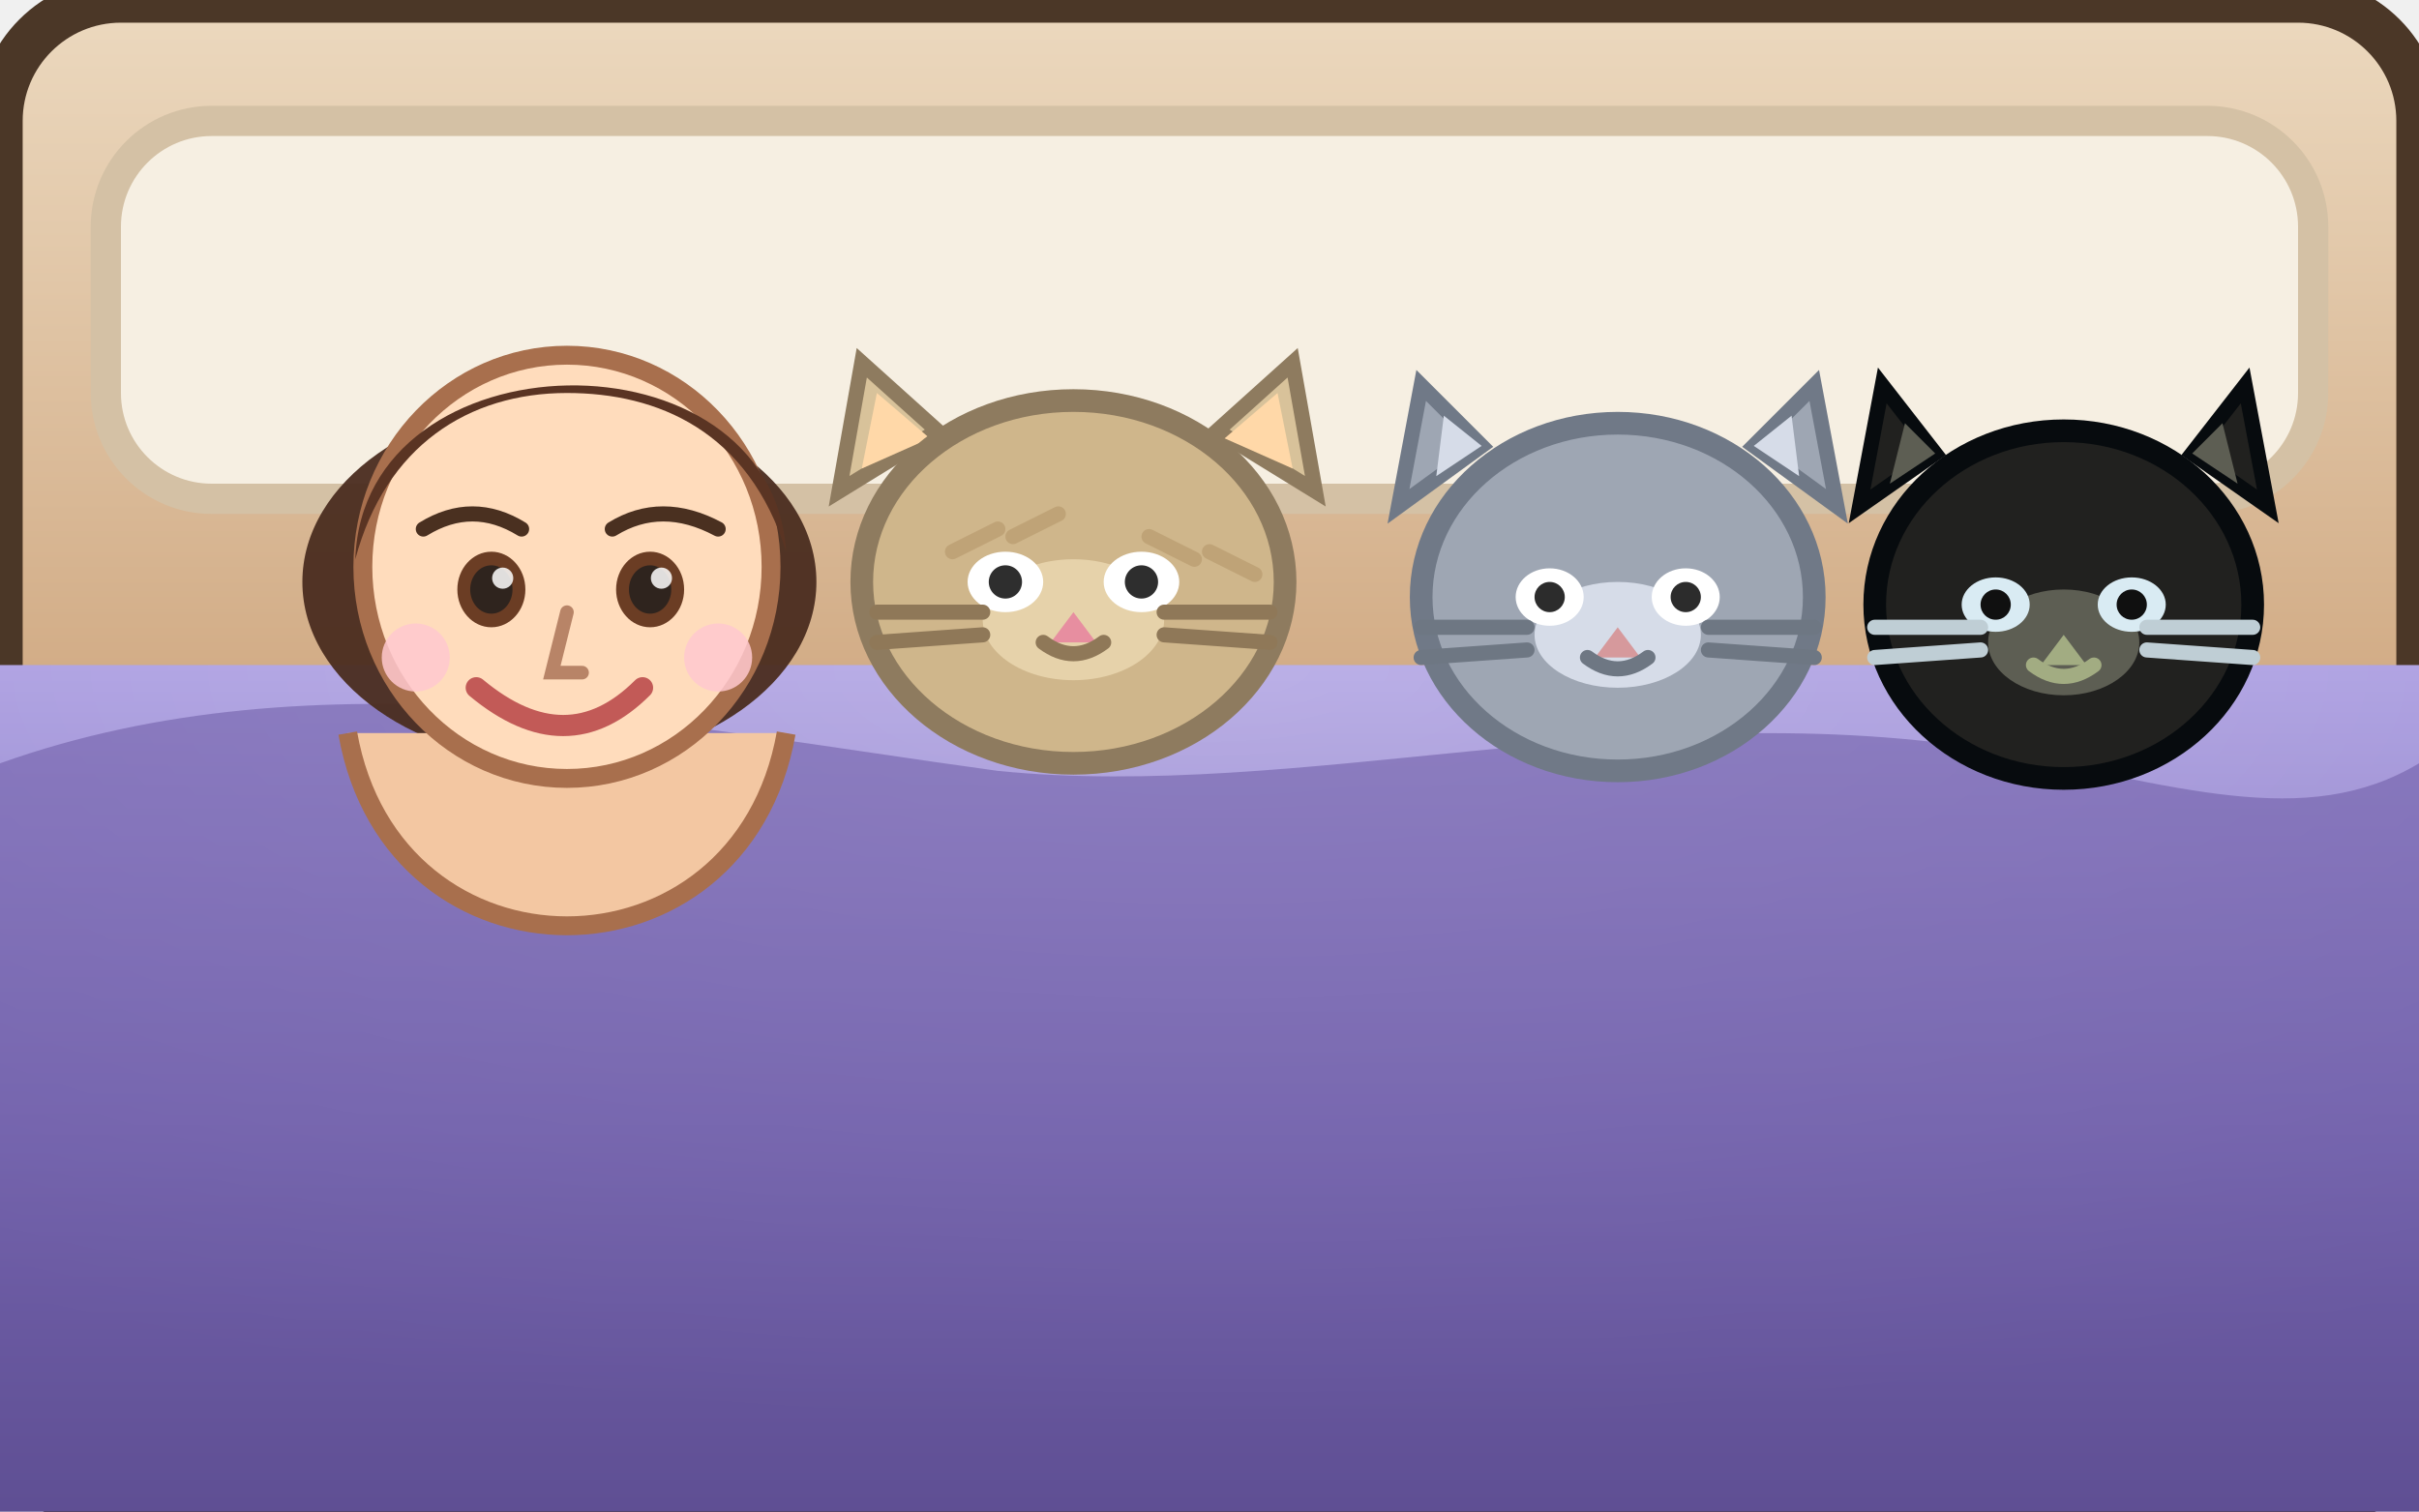
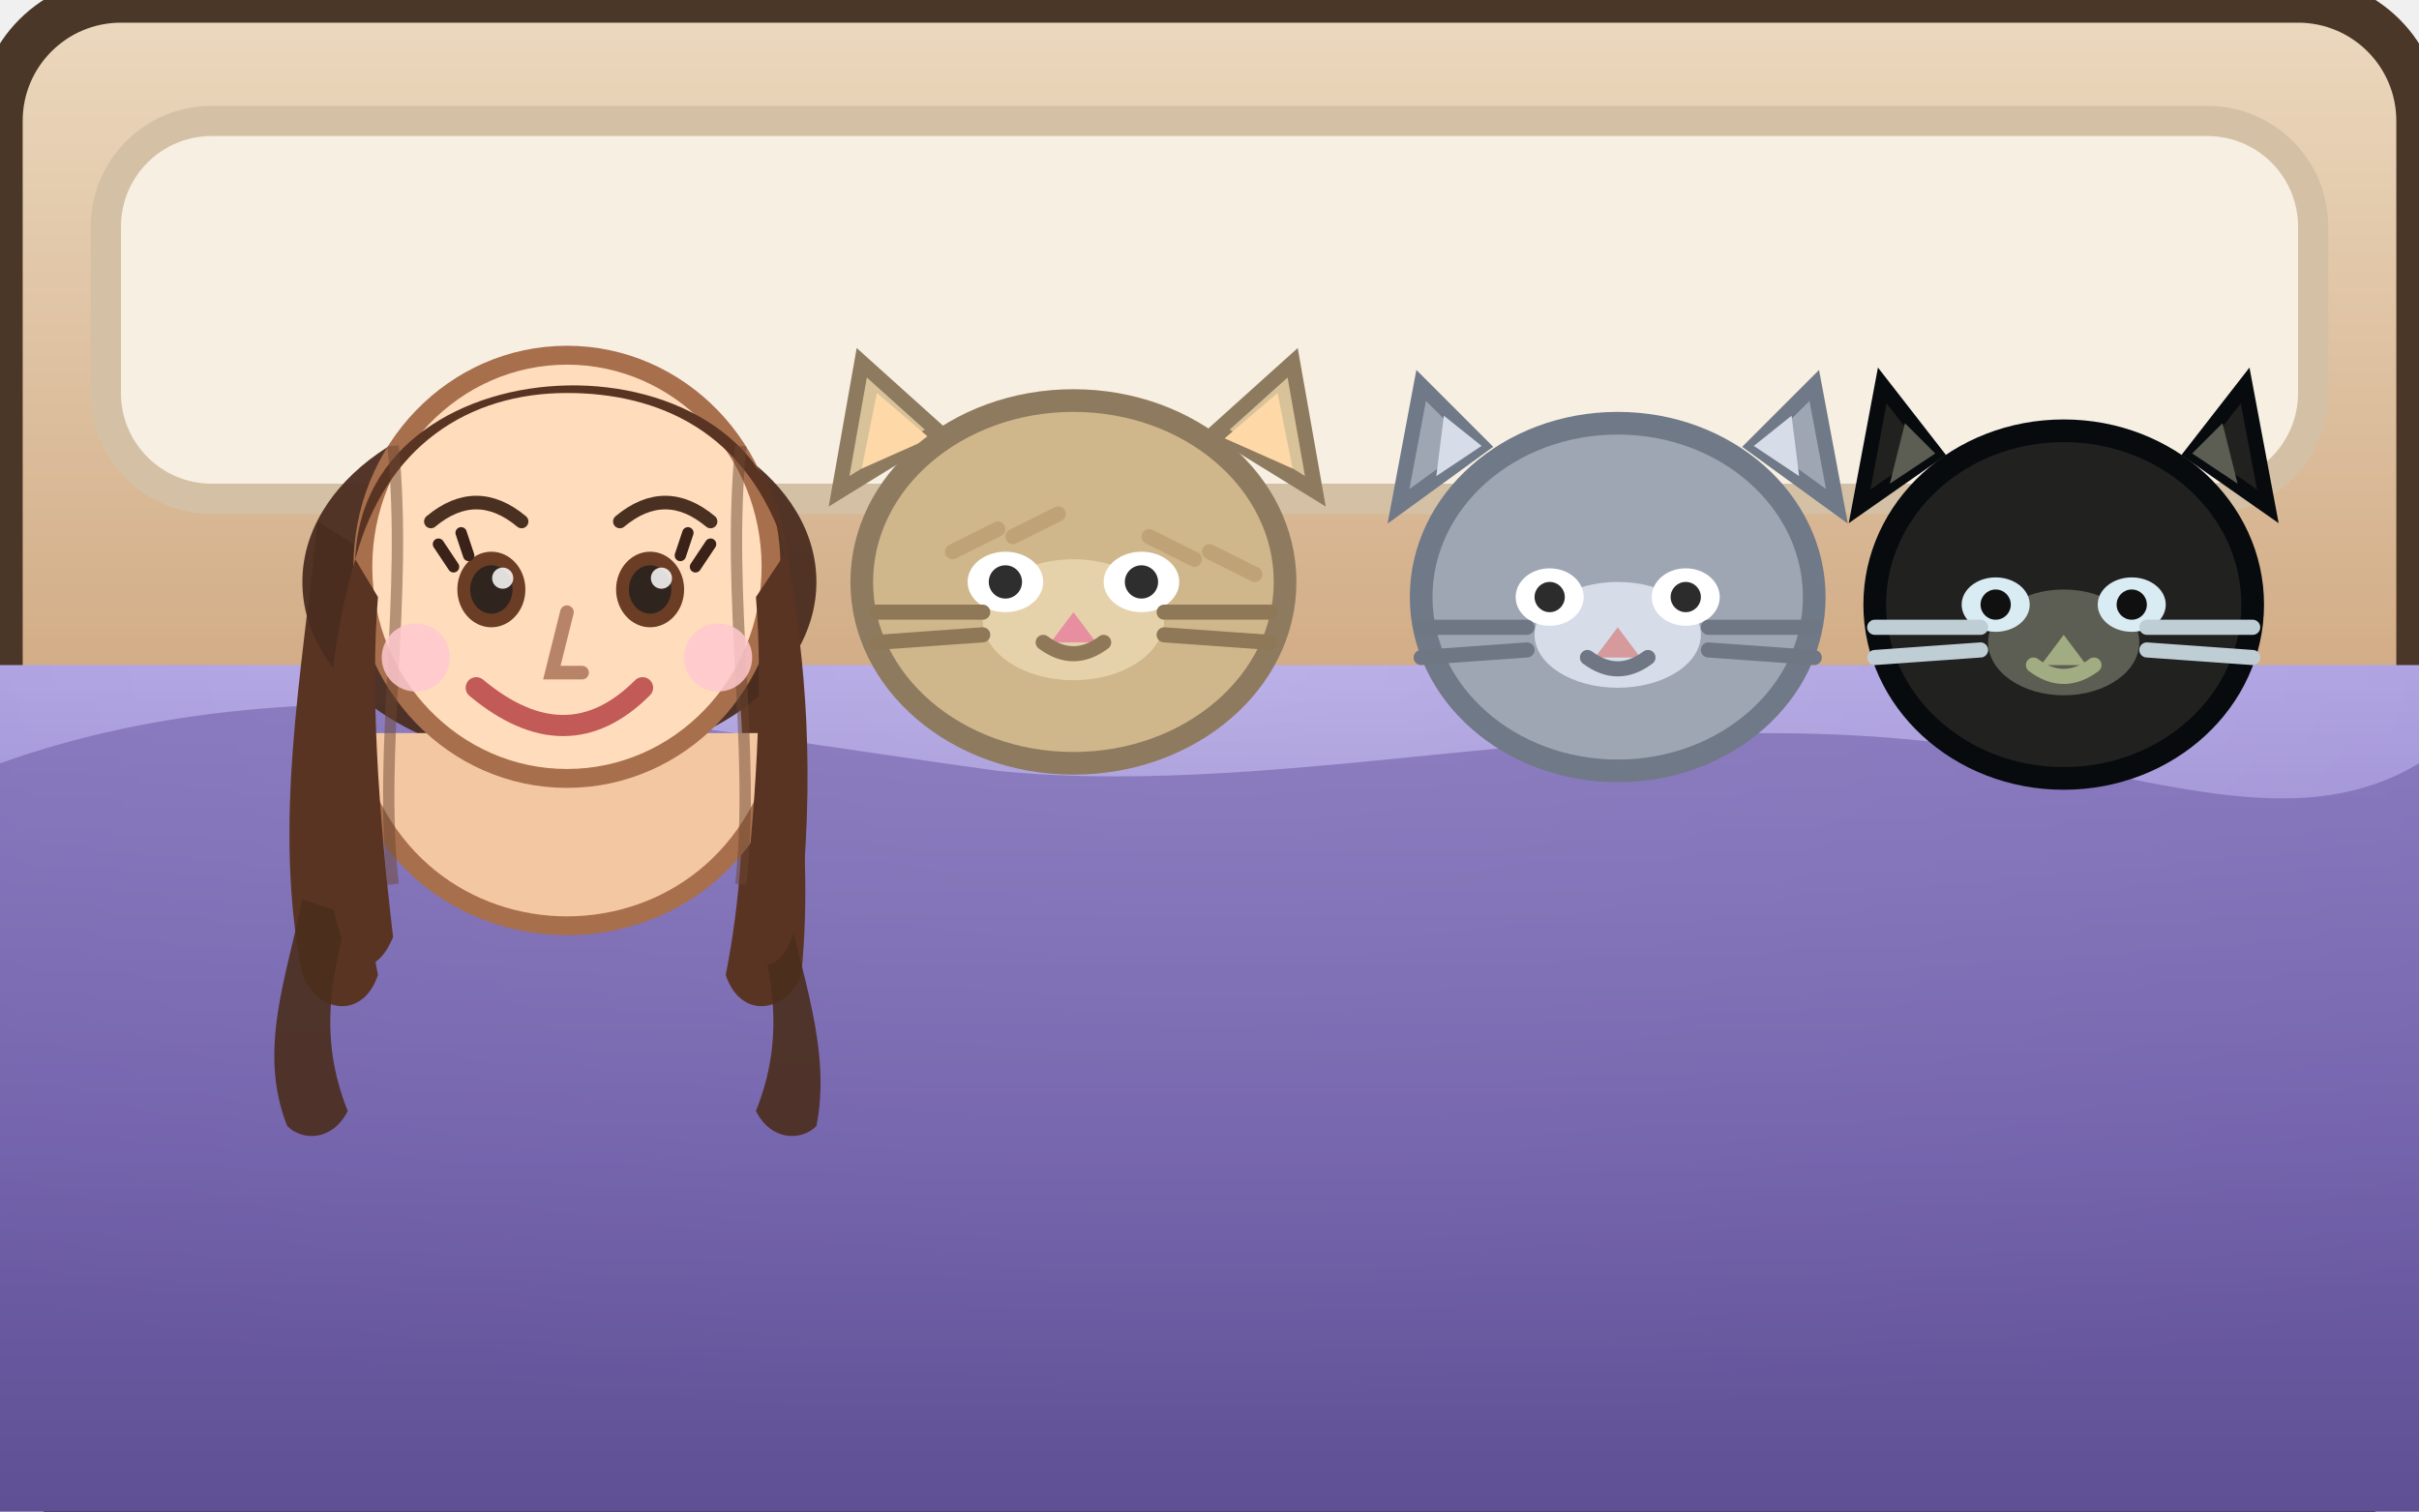
<svg xmlns="http://www.w3.org/2000/svg" viewBox="0 0 320 200" role="img" aria-label="Marice cuddling with Alice, Olive, and Beatrice in bed">
  <defs>
    <linearGradient id="bedFrame" x1="0" x2="0" y1="0" y2="1">
      <stop offset="0%" stop-color="#ecd9bf" />
      <stop offset="60%" stop-color="#c99d73" />
      <stop offset="100%" stop-color="#9e704a" />
    </linearGradient>
    <linearGradient id="blanket" x1="0" x2="0" y1="0" y2="1">
      <stop offset="0%" stop-color="#a89ae0" />
      <stop offset="55%" stop-color="#7c6db7" />
      <stop offset="100%" stop-color="#4f427f" />
    </linearGradient>
    <radialGradient id="blanketGlow" cx="50%" cy="0%" r="90%">
      <stop offset="0%" stop-color="#ffffff" stop-opacity="0.22" />
      <stop offset="100%" stop-color="#ffffff" stop-opacity="0" />
    </radialGradient>
  </defs>
  <rect width="320" height="200" rx="16" fill="url(#bedFrame)" stroke="#4b3727" stroke-width="6" />
  <rect x="14" y="16" width="292" height="50" rx="14" fill="#f6efe2" stroke="#d4c1a5" stroke-width="4" />
  <rect x="0" y="88" width="320" height="112" fill="url(#blanket)" />
  <rect x="0" y="88" width="320" height="112" fill="url(#blanketGlow)" />
  <path d="M0 101 C42 86, 88 96, 132 102 C172 106, 216 92, 262 99 C288 104, 305 110, 320 101 L320 200 L0 200 Z" fill="#6c5aa4" opacity="0.55" />
  <g transform="translate(22 39)">
    <g id="marice" transform="translate(10 0)">
+       <path d="M10 30 C8 50, 4 70, 8 90 C10 95, 16 96, 18 90 C14 70, 16 50, 18 35 Z" fill="#5a3423" />
+       <path d="M68 30 C72 50, 76 70, 74 90 C72 95, 66 96, 64 90 C68 70, 66 50, 64 35 Z" fill="#5a3423" />
+       <path d="M8 80 C6 90, 2 100, 6 110 C8 112, 12 112, 14 108 C10 98, 12 90, 14 82 Z" fill="#4a2d1c" opacity="0.9" />
+       <path d="M72 80 C74 90, 78 100, 76 110 C74 112, 70 112, 68 108 C72 98, 70 90, 68 82 Z" fill="#4a2d1c" opacity="0.9" />
      <ellipse cx="42" cy="38" rx="34" ry="24" fill="#4a2d20" opacity="0.95" />
      <path d="M14 58 C20 92, 66 92, 72 58" fill="#f3c7a2" stroke="#a86f4d" stroke-width="2.5" />
      <ellipse cx="43" cy="36" rx="27" ry="28" fill="#ffdcbc" stroke="#a86f4d" stroke-width="2.5" />
      <path d="M15 35 C16 5, 70 4, 72 34 C67 18, 55 13, 43 13 C30 13, 19 20, 15 35 Z" fill="#5a3423" />
-       <path d="M24 31 q6.5 -4 13 0" stroke="#4a3020" stroke-width="2" fill="none" stroke-linecap="round" />
-       <path d="M49 31 q6.5 -4 14 0" stroke="#4a3020" stroke-width="2" fill="none" stroke-linecap="round" />
+       <path d="M15 35 C12 45, 10 60, 12 80 C13 88, 17 92, 20 85 C18 68, 17 52, 18 40 Z" fill="#5a3423" />
+       <path d="M72 34 C74 45, 76 60, 74 80 C73 88, 69 92, 66 85 C68 68, 69 52, 68 40 Z" fill="#5a3423" />
+       <path d="M20 20 C22 40, 18 60, 20 78" stroke="#6b4530" stroke-width="1.5" fill="none" opacity="0.5" />
+       <path d="M66 20 C64 40, 68 60, 66 78" stroke="#6b4530" stroke-width="1.5" fill="none" opacity="0.5" />
+       <path d="M25 30 q6 -5 12 0" stroke="#4a3020" stroke-width="1.8" fill="none" stroke-linecap="round" />
+       <path d="M50 30 q6 -5 12 0" stroke="#4a3020" stroke-width="1.8" fill="none" stroke-linecap="round" />
      <ellipse cx="33" cy="39" rx="4.5" ry="5" fill="#6b3d24" />
      <ellipse cx="33" cy="39" rx="2.8" ry="3.2" fill="#2f241e" />
      <circle cx="34.5" cy="37.5" r="1.4" fill="white" opacity="0.85" />
+       <path d="M28 36 l-2 -3" stroke="#3a2218" stroke-width="1.5" stroke-linecap="round" />
+       <path d="M30 34.5 l-1 -3" stroke="#3a2218" stroke-width="1.5" stroke-linecap="round" />
      <ellipse cx="54" cy="39" rx="4.5" ry="5" fill="#6b3d24" />
      <ellipse cx="54" cy="39" rx="2.8" ry="3.2" fill="#2f241e" />
      <circle cx="55.5" cy="37.5" r="1.4" fill="white" opacity="0.85" />
+       <path d="M58 34.5 l1 -3" stroke="#3a2218" stroke-width="1.5" stroke-linecap="round" />
+       <path d="M60 36 l2 -3" stroke="#3a2218" stroke-width="1.5" stroke-linecap="round" />
      <path d="M43 42 l-2 8 h4" stroke="#b88467" stroke-width="1.8" fill="none" stroke-linecap="round" />
      <path d="M31 52 q12 10 22 0" stroke="#c25a57" stroke-width="2.8" fill="none" stroke-linecap="round" />
      <circle cx="23" cy="48" r="4.5" fill="#ffc8cf" opacity="0.85" />
      <circle cx="63" cy="48" r="4.5" fill="#ffc8cf" opacity="0.85" />
    </g>
    <g id="alice" transform="translate(84 8)">
      <polygon points="18,10 8,1 5,18" fill="#d8c29a" stroke="#8e7b5f" stroke-width="2" />
      <polygon points="55,10 65,1 68,18" fill="#d8c29a" stroke="#8e7b5f" stroke-width="2" />
      <polygon points="17,11 10,5 8,15" fill="#ffd8a8" />
      <polygon points="56,11 63,5 65,15" fill="#ffd8a8" />
      <ellipse cx="36" cy="30" rx="28" ry="24" fill="#cfb68b" stroke="#8e7b5f" stroke-width="3" />
      <path d="M20 26 l6 -3 M28 24 l6 -3 M46 24 l6 3 M54 26 l6 3" stroke="#bfa377" stroke-width="2" stroke-linecap="round" />
      <ellipse cx="36" cy="35" rx="12" ry="8" fill="#e6d2aa" />
      <ellipse cx="27" cy="30" rx="5" ry="4" fill="#fff" />
      <ellipse cx="45" cy="30" rx="5" ry="4" fill="#fff" />
      <circle cx="27" cy="30" r="2.2" fill="#2e2e2e" />
      <circle cx="45" cy="30" r="2.2" fill="#2e2e2e" />
      <polygon points="36,34 33,38 39,38" fill="#e78ea0" />
      <path d="M32 38 q4 3 8 0" stroke="#8f7858" stroke-width="2" fill="none" stroke-linecap="round" />
      <line x1="10" y1="34" x2="24" y2="34" stroke="#8f7858" stroke-width="2" stroke-linecap="round" />
      <line x1="10" y1="38" x2="24" y2="37" stroke="#8f7858" stroke-width="2" stroke-linecap="round" />
      <line x1="48" y1="34" x2="62" y2="34" stroke="#8f7858" stroke-width="2" stroke-linecap="round" />
      <line x1="48" y1="37" x2="62" y2="38" stroke="#8f7858" stroke-width="2" stroke-linecap="round" />
    </g>
    <g id="olive" transform="translate(158 10)">
      <polygon points="16,10 8,2 5,18" fill="#9ea6b3" stroke="#707987" stroke-width="2" />
      <polygon points="52,10 60,2 63,18" fill="#9ea6b3" stroke="#707987" stroke-width="2" />
      <polygon points="16,10 11,6 10,14" fill="#d6dce8" />
      <polygon points="52,10 57,6 58,14" fill="#d6dce8" />
      <ellipse cx="34" cy="30" rx="26" ry="23" fill="#9ea6b3" stroke="#707987" stroke-width="3" />
      <ellipse cx="34" cy="35" rx="11" ry="7" fill="#d6dce8" />
      <ellipse cx="25" cy="30" rx="4.5" ry="3.8" fill="#fff" />
      <ellipse cx="43" cy="30" rx="4.5" ry="3.8" fill="#fff" />
      <circle cx="25" cy="30" r="2" fill="#2c2c2c" />
      <circle cx="43" cy="30" r="2" fill="#2c2c2c" />
      <polygon points="34,34 31,38 37,38" fill="#d6999c" />
      <path d="M30 38 q4 3 8 0" stroke="#6e7783" stroke-width="2" fill="none" stroke-linecap="round" />
      <line x1="8" y1="34" x2="22" y2="34" stroke="#6e7783" stroke-width="2" stroke-linecap="round" />
      <line x1="8" y1="38" x2="22" y2="37" stroke="#6e7783" stroke-width="2" stroke-linecap="round" />
      <line x1="46" y1="34" x2="60" y2="34" stroke="#6e7783" stroke-width="2" stroke-linecap="round" />
      <line x1="46" y1="37" x2="60" y2="38" stroke="#6e7783" stroke-width="2" stroke-linecap="round" />
    </g>
    <g id="beatrice" transform="translate(220 9)">
      <polygon points="14,12 7,3 4,19" fill="#21211f" stroke="#070b0e" stroke-width="2" />
      <polygon points="48,12 55,3 58,19" fill="#21211f" stroke="#070b0e" stroke-width="2" />
      <polygon points="14,12 10,8 8,16" fill="#5d5e53" />
      <polygon points="48,12 52,8 54,16" fill="#5d5e53" />
      <ellipse cx="31" cy="32" rx="25" ry="23" fill="#21211f" stroke="#070b0e" stroke-width="3" />
      <ellipse cx="31" cy="37" rx="10" ry="7" fill="#5d5e53" />
      <ellipse cx="22" cy="32" rx="4.5" ry="3.6" fill="#d9ebf3" />
      <ellipse cx="40" cy="32" rx="4.5" ry="3.6" fill="#d9ebf3" />
      <circle cx="22" cy="32" r="2" fill="#101010" />
      <circle cx="40" cy="32" r="2" fill="#101010" />
      <polygon points="31,36 28,40 34,40" fill="#a2ac82" />
      <path d="M27 40 q4 3 8 0" stroke="#a2ac82" stroke-width="2" fill="none" stroke-linecap="round" />
      <line x1="6" y1="35" x2="20" y2="35" stroke="#bfced5" stroke-width="2" stroke-linecap="round" />
      <line x1="6" y1="39" x2="20" y2="38" stroke="#bfced5" stroke-width="2" stroke-linecap="round" />
      <line x1="42" y1="35" x2="56" y2="35" stroke="#bfced5" stroke-width="2" stroke-linecap="round" />
      <line x1="42" y1="38" x2="56" y2="39" stroke="#bfced5" stroke-width="2" stroke-linecap="round" />
    </g>
  </g>
</svg>
